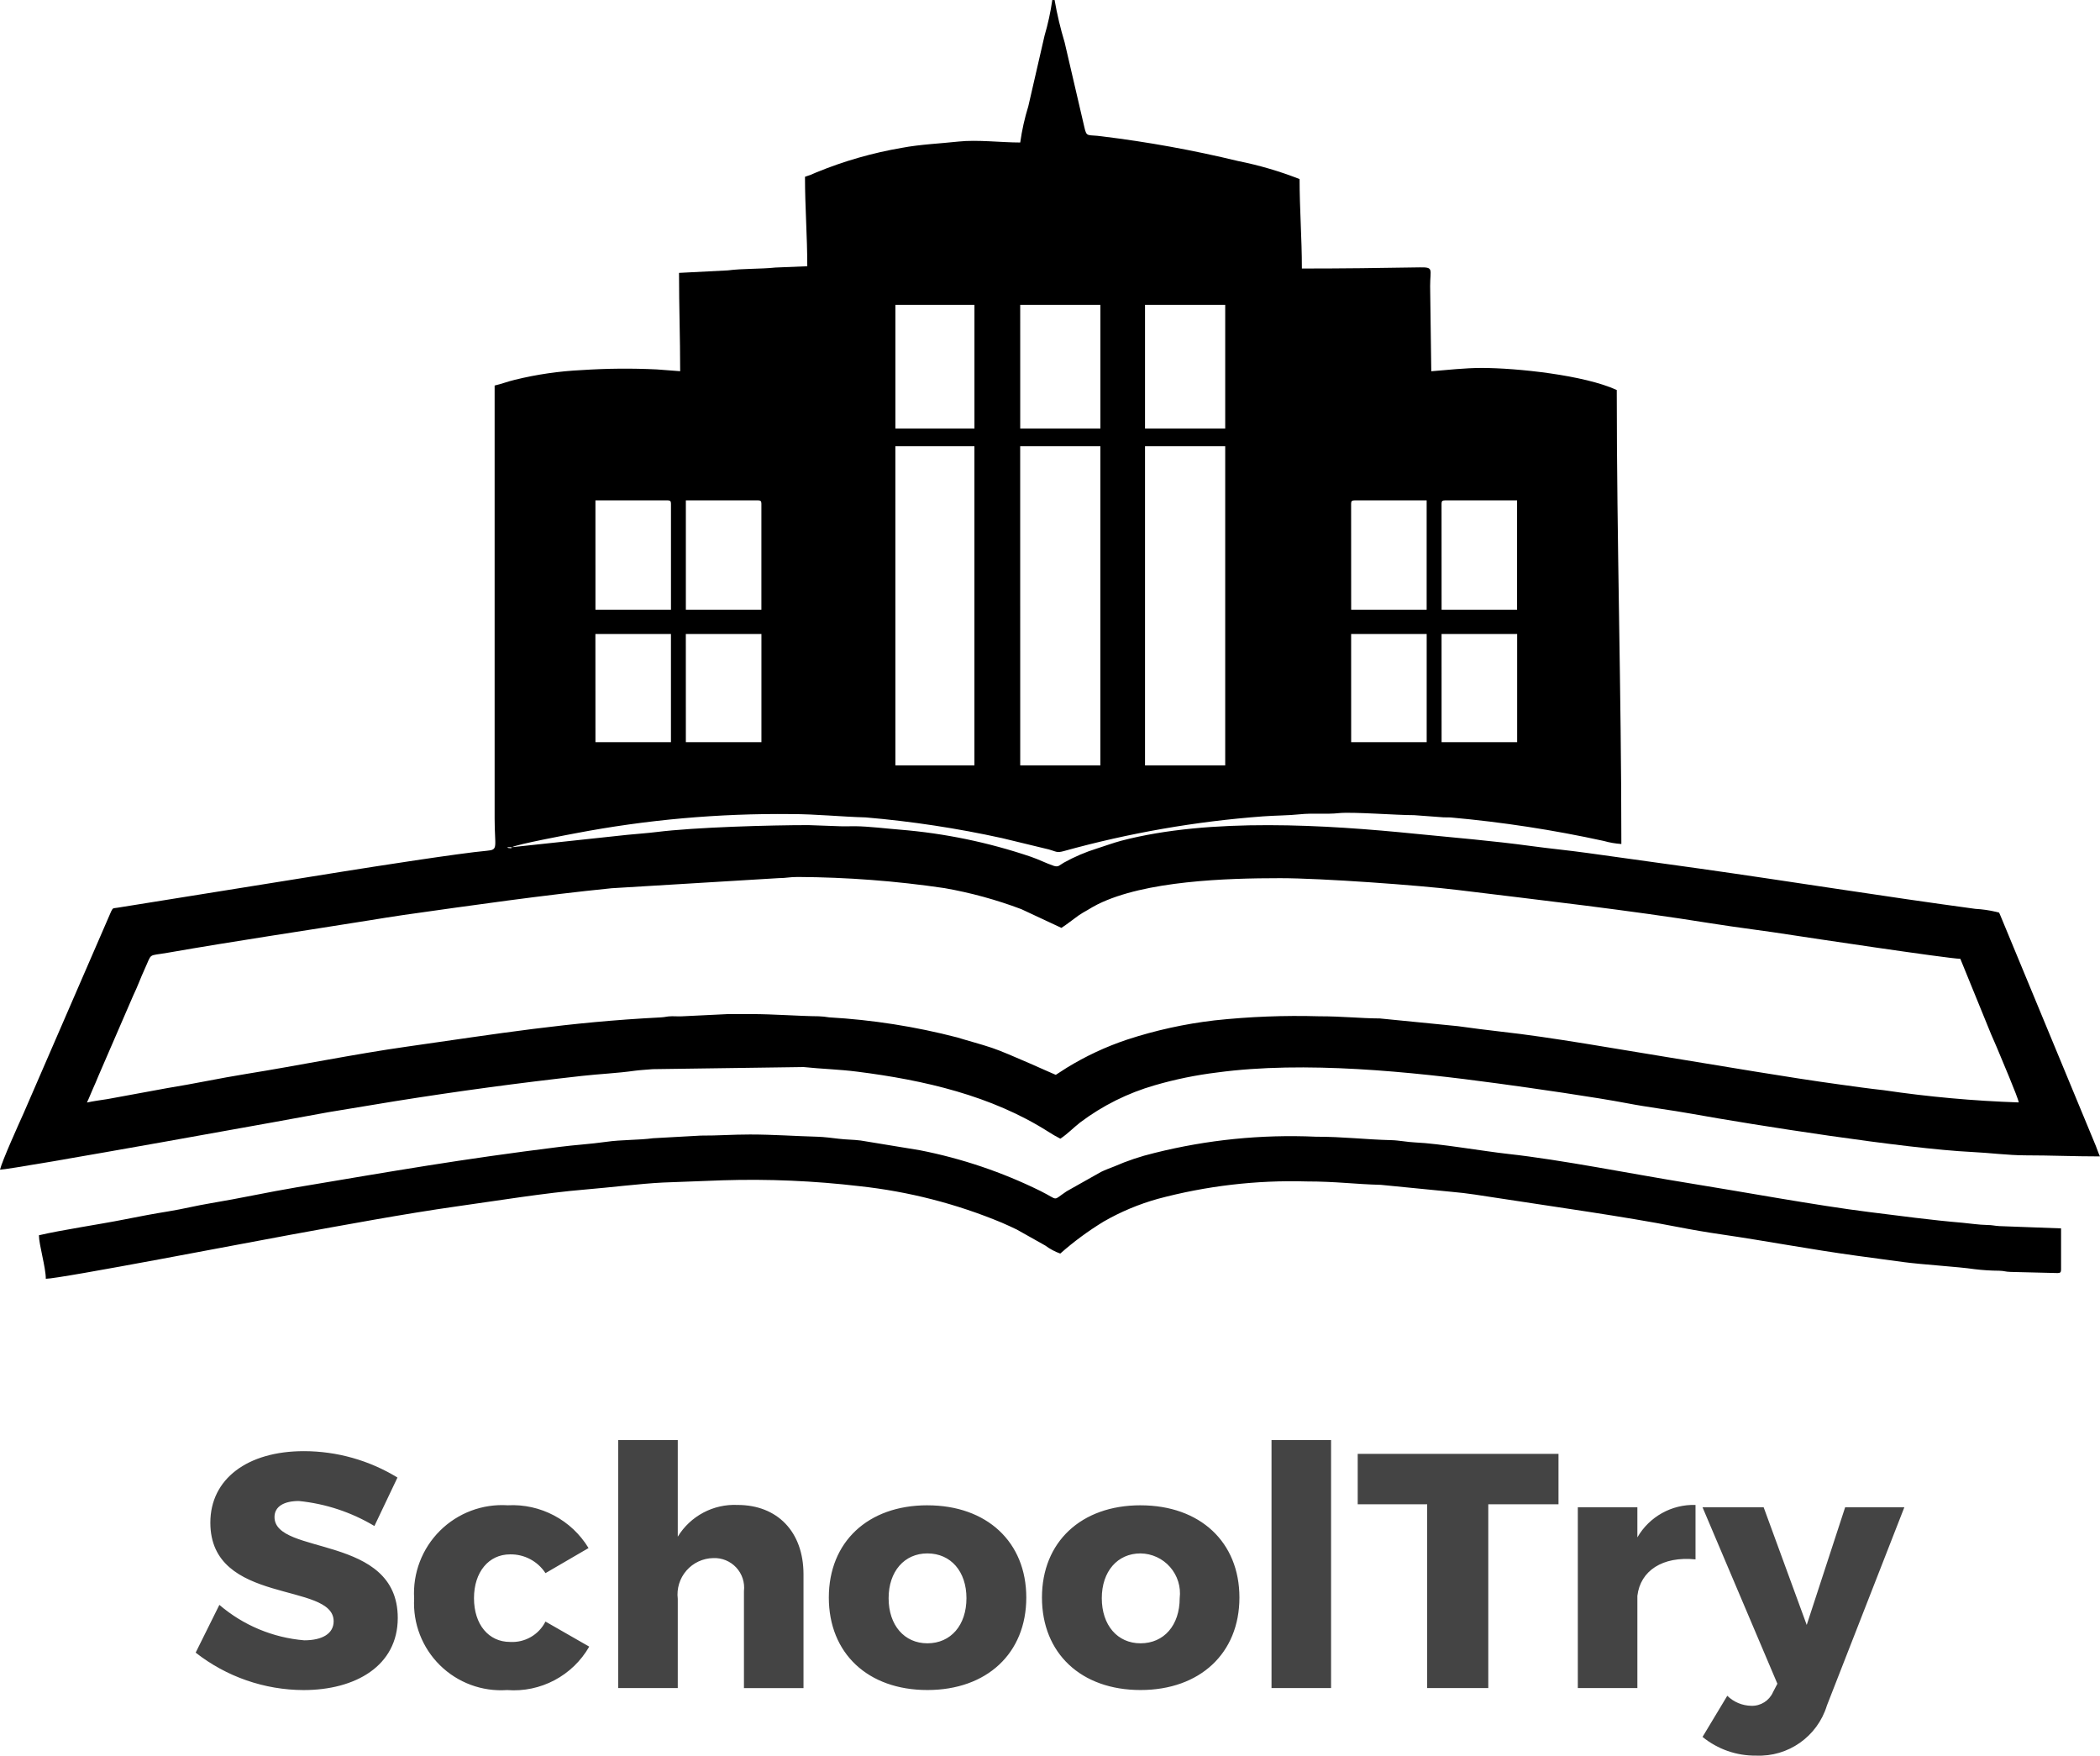
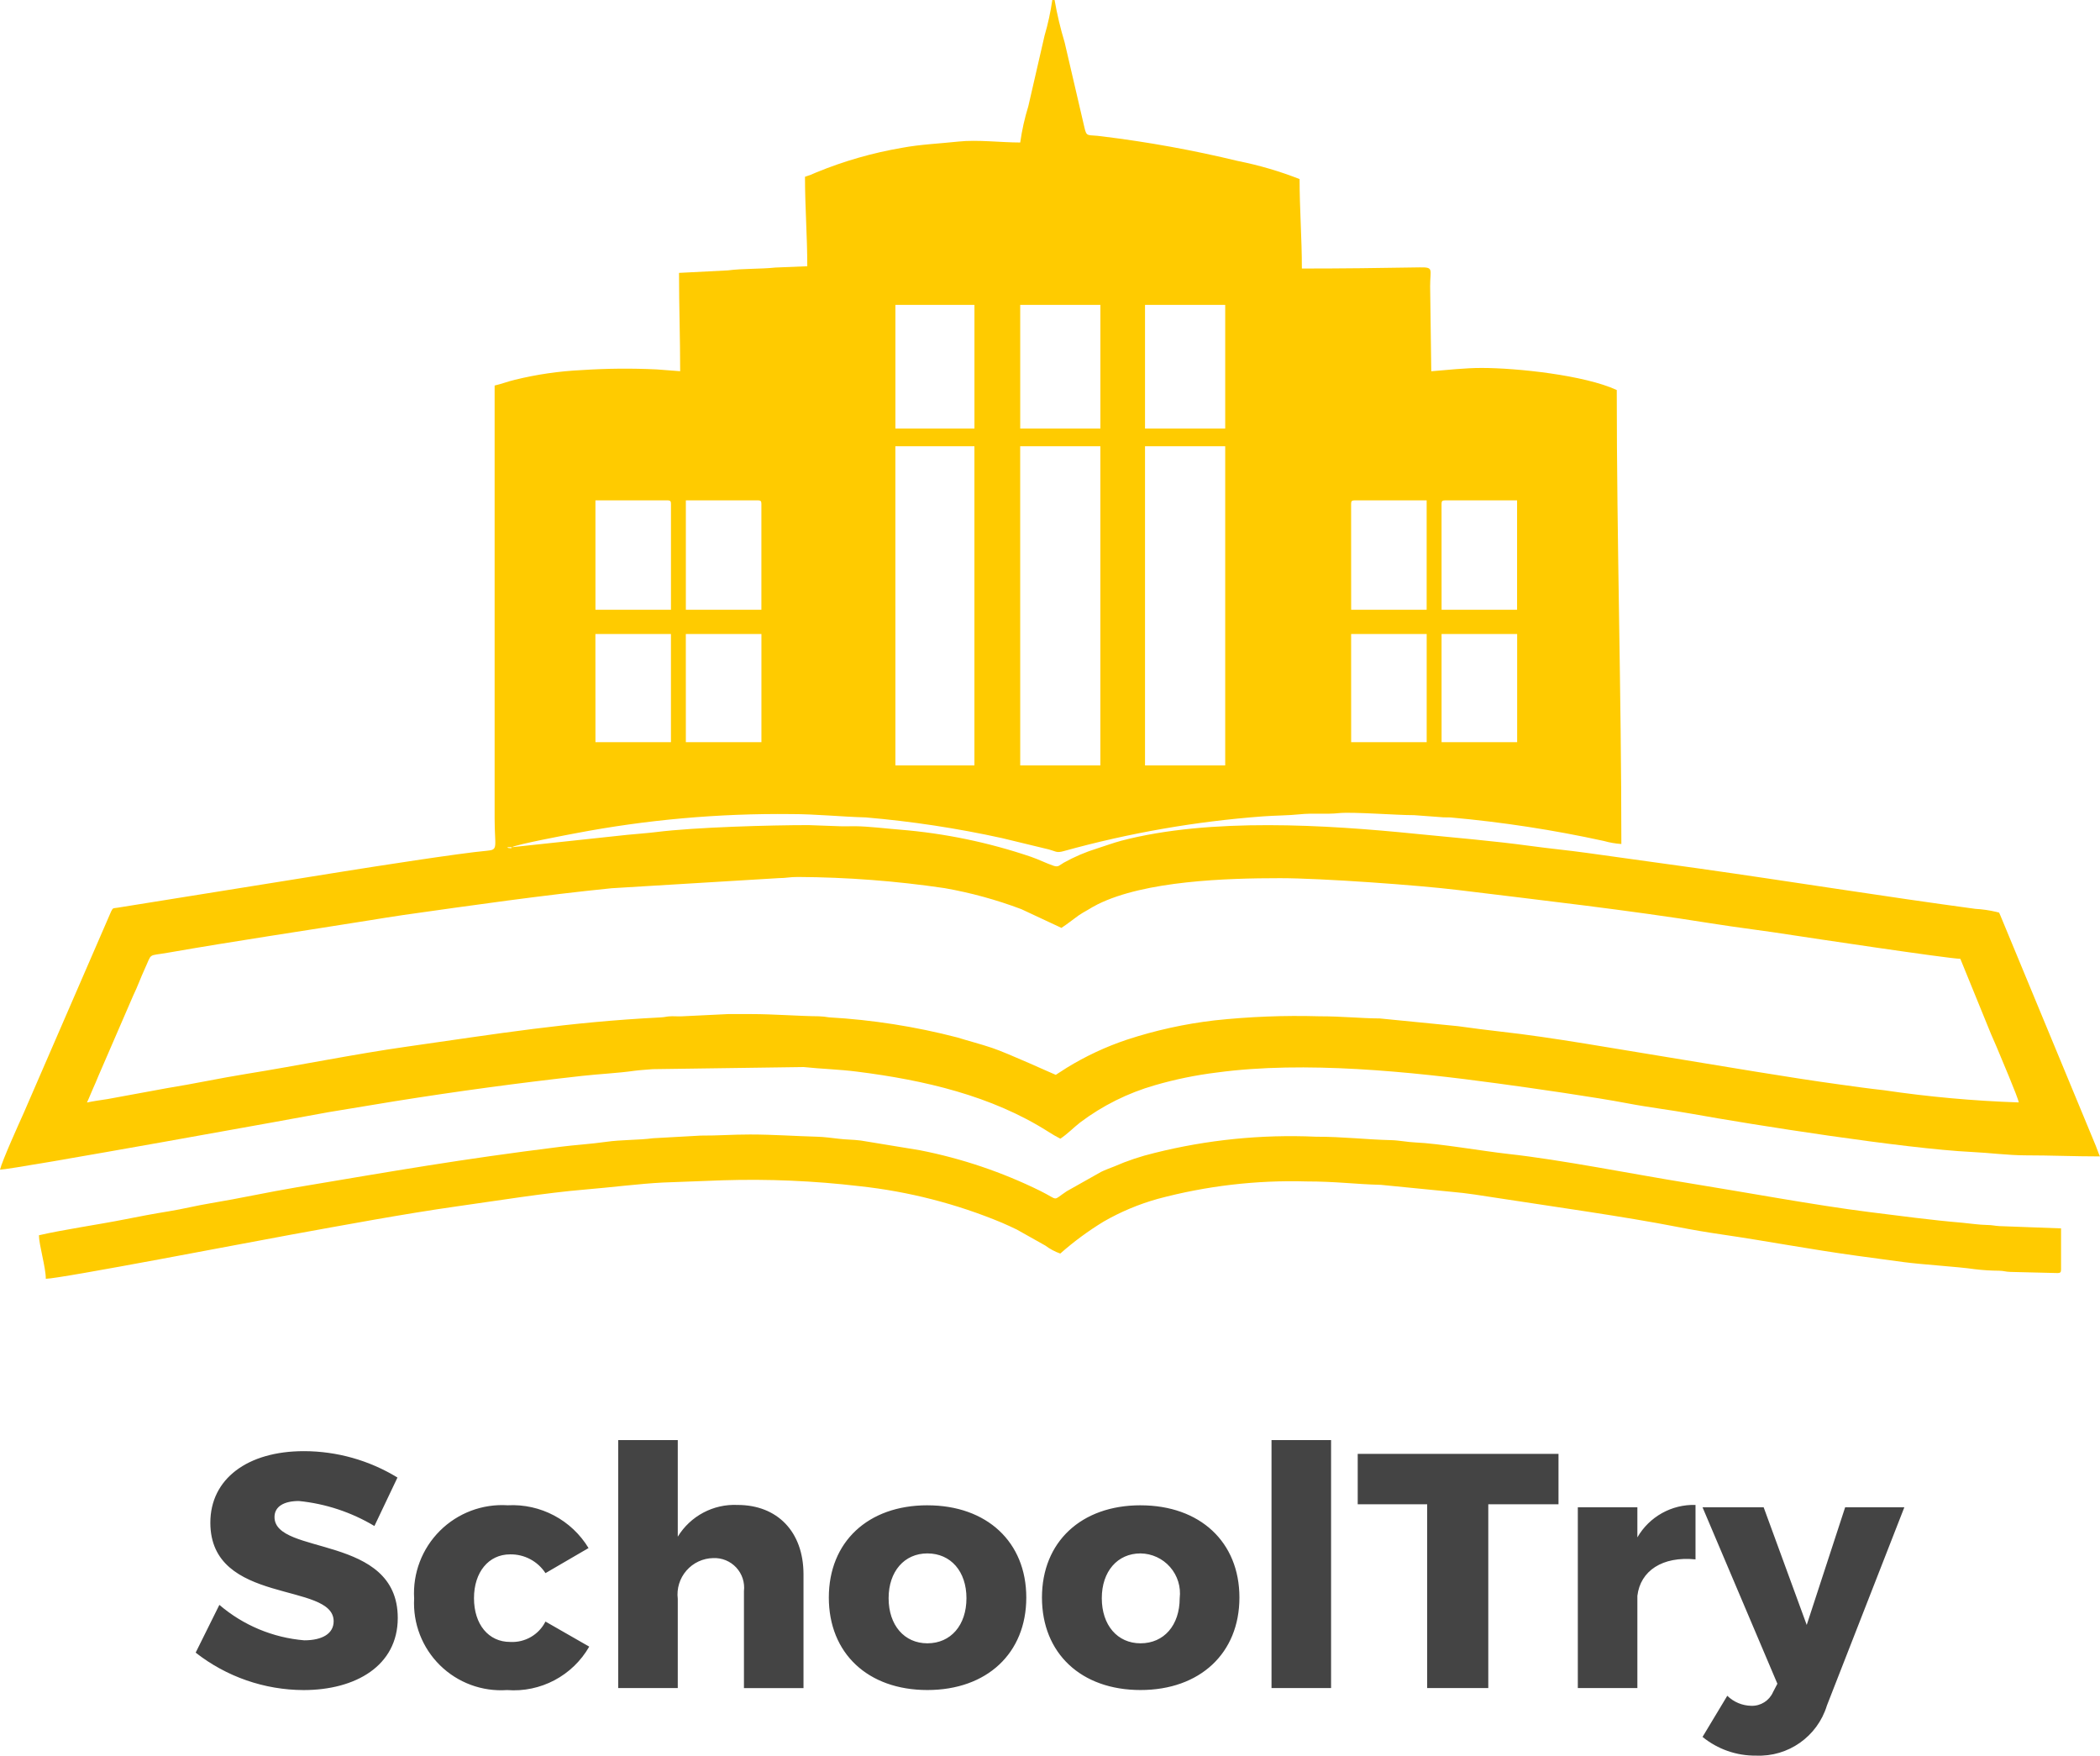
<svg xmlns="http://www.w3.org/2000/svg" width="134" height="112" viewBox="0 0 134 112">
  <g id="Layer_x0020_1" transform="translate(0 0)">
-     <path id="Path_727" data-name="Path 727" d="M5.553,70.322c.131-.261.242-.571.366-.841s.245-.562.363-.847L8.5,63.512c.28-.574.462-1.108.732-1.692.49-1.062.166-.811,1.477-1.041,4.324-.755,8.578-1.378,12.9-2.072.723-.117,1.392-.227,2.137-.335,4.356-.617,8.938-1.271,13.282-1.707l10.658-.645c.478,0,.7-.077,1.239-.074a66.493,66.493,0,0,1,9.346.712A27.228,27.228,0,0,1,65.172,58l2.557,1.194c.379-.246.71-.516,1.086-.786a6.727,6.727,0,0,1,.583-.353c.232-.138.392-.239.646-.365,3.028-1.5,8.187-1.667,11.642-1.667,2.633,0,8.808.445,11.346.755,5.286.648,10.877,1.28,16.074,2.115,1.783.286,3.617.5,5.334.774.5.08,9.948,1.5,10.648,1.5l1.856,4.55c.156.4.322.734.471,1.1.258.629,1.372,3.23,1.4,3.512a76.189,76.189,0,0,1-8.617-.78c-.923-.1-1.837-.23-2.77-.359-3.382-.461-7.391-1.161-10.795-1.71-3.34-.537-7.645-1.314-10.839-1.664-.9-.1-1.856-.227-2.777-.353l-4.971-.491c-1.245-.006-2.36-.138-3.875-.138a49.229,49.229,0,0,0-6.671.261,28.586,28.586,0,0,0-5.592,1.231,18.648,18.648,0,0,0-3.84,1.793c-.258.166-.462.295-.7.451-.073-.018-3.038-1.375-4.063-1.719-.751-.252-1.5-.442-2.229-.669a42.1,42.1,0,0,0-8.171-1.28,4.989,4.989,0,0,0-.659-.068c-1.232-.009-2.888-.141-4.315-.141H46.468l-2.853.138c-.229.018-.5,0-.729,0-.376.006-.4.058-.726.074-5.929.3-10.416,1.044-16.189,1.864-3.321.47-6.961,1.213-10.253,1.741-1.7.273-3.34.632-5.05.906l-3.808.7c-.452.071-.888.126-1.306.218ZM32.661,54.047c-.137.083.162.077-.146.058-.156-.012-.067-.009-.146-.058Zm40.4-25.58H78.18V48.831H73.063V28.466Zm-7.964,0h5.117V48.831H65.1Zm-7.964,0h5.044V48.831H57.135Zm34.852,11.98h4.824v6.9H91.987Zm-5.77,0h4.821v6.9H86.217Zm-42.453,0h4.824v6.9H43.764Zm-5.77,0h4.821v6.9H37.995Zm53.992-8.314c0-.163.051-.212.22-.212h4.6V38.9H91.987Zm-5.77,0c0-.163.051-.212.22-.212h4.6V38.9H86.217ZM43.764,31.92h4.6c.169,0,.22.049.22.212V38.9H43.764V31.92Zm-5.77,0h4.6c.169,0,.22.049.22.212V38.9H37.995ZM73.063,19.449H78.18v7.89H73.063v-7.89Zm-7.964,0h5.117v7.89H65.1Zm-7.964,0h5.044v7.89H57.135Zm-24.474,34.6c.3-.184,3.726-.826,4.047-.887a69.285,69.285,0,0,1,13.778-1.228c1.6,0,3.213.172,4.751.212a67.166,67.166,0,0,1,8.709,1.323l2.98.721c.481.129.487.239.974.1a65.826,65.826,0,0,1,12.692-2.21c.783-.058,1.621-.055,2.347-.132.774-.086,1.732.009,2.484-.074.872-.092,3.706.132,4.811.129l1.7.126c.226.028.411.006.634.021a78.532,78.532,0,0,1,9.776,1.5,5.415,5.415,0,0,0,1.114.193c0-9.68-.293-19.277-.293-28.961-2.054-.952-6.391-1.409-8.623-1.409-1.073,0-2.184.129-3.213.212l-.073-5.428c0-1.087.252-1.213-.656-1.2-2.512.043-4.945.074-7.528.074,0-1.953-.146-3.8-.146-5.707A23.156,23.156,0,0,0,79,10.273,76.337,76.337,0,0,0,70.331,8.7c-.949-.135-.987.089-1.14-.593L67.933,2.7a22.812,22.812,0,0,1-.64-2.7h-.146a16.313,16.313,0,0,1-.494,2.272l-1.035,4.5A14.822,14.822,0,0,0,65.1,9.091c-1.223,0-2.726-.19-3.933-.061-1.15.126-2.461.181-3.611.4a25.81,25.81,0,0,0-5.461,1.566,5.657,5.657,0,0,1-.729.282c0,1.953.146,3.764.146,5.707l-2.038.083c-.917.1-2.1.058-3.025.181l-3.121.16c0,2.174.073,4.139.073,6.272l-1.493-.114a41.759,41.759,0,0,0-4.792.043,22.23,22.23,0,0,0-4.254.617c-.459.107-.872.273-1.3.368V52.214c0,1.854.261,1.993-.494,2.06-1.739.154-7.378,1.038-9.088,1.311L7.508,57.906c-.318.049-.29,0-.414.233L1.512,71.006C1.2,71.7.14,74.043,0,74.62c.751,0,19.851-3.454,20.962-3.669l4.245-.7c4.009-.639,7.871-1.161,11.915-1.612,1.114-.126,2.274-.172,3.388-.332.322-.043.866-.074,1.14-.1l9.629-.135c1.111.12,2.28.147,3.423.295,4.276.54,8.566,1.532,12.18,3.825.271.172.506.313.777.451.452-.295.834-.7,1.264-1.035a14.623,14.623,0,0,1,4.77-2.376,25.055,25.055,0,0,1,3.977-.814c5.572-.752,12.352-.055,17.9.7,2.178.295,6.241.878,8.26,1.265,1.357.261,2.742.421,4.127.672,3.872.7,13.625,2.232,17.861,2.435,1.118.052,2.3.212,3.429.215,1.6,0,3.086.068,4.751.068-.089-.181-.175-.445-.261-.663l-6.091-14.7c-.143-.279.01-.147-.264-.236a7.51,7.51,0,0,0-1.334-.193c-5.926-.8-11.737-1.741-17.641-2.576l-7.091-.986c-1.226-.172-2.42-.282-3.627-.448-2.436-.332-4.866-.531-7.372-.78-5.652-.568-13.09-1.047-18.774.445-.516.138-1.025.329-1.538.491a11.161,11.161,0,0,0-2.127.909c-.277.157-.331.3-.64.2-.513-.175-.917-.393-1.452-.577a34.776,34.776,0,0,0-8.365-1.732c-.863-.068-2-.209-2.84-.218-.331-.006-.7.018-1.025,0l-1.971-.071c-2.414,0-7.219.132-9.7.442-.538.068-1.3.123-1.86.178l-7.365.789Z" transform="translate(0 0)" fill="#000" fill-rule="evenodd" />
-     <path id="Path_728" data-name="Path 728" d="M7.8,239.849c0,.6.439,2.048.439,2.777.9,0,13.358-2.4,15.667-2.818,3.356-.608,7.177-1.322,10.549-1.8,2.516-.353,5.665-.866,8.2-1.076,1.554-.127,3.49-.373,4.961-.446l3.8-.143a58.822,58.822,0,0,1,8.754.376,32.765,32.765,0,0,1,9.072,2.328c.325.146.637.28.952.436l1.825,1.025a3.6,3.6,0,0,0,.952.509,19.5,19.5,0,0,1,2.773-2.044,15.075,15.075,0,0,1,3.452-1.446,32.97,32.97,0,0,1,9.483-1.111c1.923,0,3.063.175,4.748.217l4.525.446c.943.076,2.009.255,2.958.4,3.439.532,8.056,1.175,11.46,1.841.955.185,1.818.334,2.809.478,2.879.42,5.62.949,8.648,1.363.978.134,1.876.255,2.894.392,1.3.175,3.519.3,4.585.459a13.7,13.7,0,0,0,1.576.1c.363.01.366.067.729.076l3,.073c.169,0,.22-.051.22-.22v-2.63l-3.945-.146c-.331-.019-.4-.067-.806-.073-.468-.006-1.1-.1-1.538-.14-2.035-.172-3.952-.436-5.964-.685-3.359-.42-8.12-1.3-11.527-1.847-3.544-.57-8.1-1.487-11.511-1.86-1.579-.175-4.382-.666-5.916-.732-.484-.019-1.06-.137-1.535-.146-1.684-.041-3.012-.22-4.824-.22A35.732,35.732,0,0,0,78.981,234.6a15.341,15.341,0,0,0-2.573.863c-.274.108-.551.207-.828.341l-2.2,1.239c-.952.63-.446.592-1.675-.019a30.774,30.774,0,0,0-7.7-2.6l-3.764-.618c-.5-.064-.92-.051-1.423-.115-.3-.038-.993-.121-1.331-.127-1.43-.038-2.834-.143-4.315-.143-1.143,0-2.028.076-3.143.07l-3.047.169c-.911.124-2.012.089-2.984.229-1,.143-2.028.2-2.968.322-6.407.8-10.5,1.525-16.781,2.579-1.793.3-3.659.713-5.49,1.016-.914.15-1.761.369-2.694.519s-1.86.325-2.78.509c-1.678.334-3.952.659-5.486,1.016Z" transform="translate(-5.316 -161.046)" fill="#000" fill-rule="evenodd" />
+     <path id="Path_727" data-name="Path 727" d="M5.553,70.322c.131-.261.242-.571.366-.841s.245-.562.363-.847L8.5,63.512c.28-.574.462-1.108.732-1.692.49-1.062.166-.811,1.477-1.041,4.324-.755,8.578-1.378,12.9-2.072.723-.117,1.392-.227,2.137-.335,4.356-.617,8.938-1.271,13.282-1.707l10.658-.645c.478,0,.7-.077,1.239-.074a66.493,66.493,0,0,1,9.346.712A27.228,27.228,0,0,1,65.172,58l2.557,1.194c.379-.246.71-.516,1.086-.786a6.727,6.727,0,0,1,.583-.353c.232-.138.392-.239.646-.365,3.028-1.5,8.187-1.667,11.642-1.667,2.633,0,8.808.445,11.346.755,5.286.648,10.877,1.28,16.074,2.115,1.783.286,3.617.5,5.334.774.5.08,9.948,1.5,10.648,1.5l1.856,4.55c.156.4.322.734.471,1.1.258.629,1.372,3.23,1.4,3.512a76.189,76.189,0,0,1-8.617-.78c-.923-.1-1.837-.23-2.77-.359-3.382-.461-7.391-1.161-10.795-1.71-3.34-.537-7.645-1.314-10.839-1.664-.9-.1-1.856-.227-2.777-.353l-4.971-.491c-1.245-.006-2.36-.138-3.875-.138a49.229,49.229,0,0,0-6.671.261,28.586,28.586,0,0,0-5.592,1.231,18.648,18.648,0,0,0-3.84,1.793c-.258.166-.462.295-.7.451-.073-.018-3.038-1.375-4.063-1.719-.751-.252-1.5-.442-2.229-.669a42.1,42.1,0,0,0-8.171-1.28,4.989,4.989,0,0,0-.659-.068c-1.232-.009-2.888-.141-4.315-.141H46.468l-2.853.138c-.229.018-.5,0-.729,0-.376.006-.4.058-.726.074-5.929.3-10.416,1.044-16.189,1.864-3.321.47-6.961,1.213-10.253,1.741-1.7.273-3.34.632-5.05.906l-3.808.7c-.452.071-.888.126-1.306.218ZM32.661,54.047c-.137.083.162.077-.146.058-.156-.012-.067-.009-.146-.058Zm40.4-25.58H78.18V48.831H73.063V28.466Zm-7.964,0h5.117V48.831H65.1Zm-7.964,0h5.044V48.831H57.135Zm34.852,11.98h4.824v6.9H91.987Zm-5.77,0h4.821v6.9H86.217Zm-42.453,0h4.824v6.9H43.764Zm-5.77,0h4.821v6.9H37.995Zm53.992-8.314c0-.163.051-.212.22-.212h4.6V38.9H91.987Zm-5.77,0c0-.163.051-.212.22-.212h4.6V38.9H86.217ZM43.764,31.92h4.6c.169,0,.22.049.22.212V38.9H43.764V31.92Zm-5.77,0h4.6c.169,0,.22.049.22.212V38.9H37.995ZM73.063,19.449H78.18v7.89H73.063v-7.89Zm-7.964,0h5.117v7.89H65.1Zm-7.964,0h5.044v7.89H57.135Zm-24.474,34.6c.3-.184,3.726-.826,4.047-.887a69.285,69.285,0,0,1,13.778-1.228c1.6,0,3.213.172,4.751.212a67.166,67.166,0,0,1,8.709,1.323l2.98.721c.481.129.487.239.974.1a65.826,65.826,0,0,1,12.692-2.21c.783-.058,1.621-.055,2.347-.132.774-.086,1.732.009,2.484-.074.872-.092,3.706.132,4.811.129l1.7.126c.226.028.411.006.634.021a78.532,78.532,0,0,1,9.776,1.5,5.415,5.415,0,0,0,1.114.193c0-9.68-.293-19.277-.293-28.961-2.054-.952-6.391-1.409-8.623-1.409-1.073,0-2.184.129-3.213.212l-.073-5.428c0-1.087.252-1.213-.656-1.2-2.512.043-4.945.074-7.528.074,0-1.953-.146-3.8-.146-5.707A23.156,23.156,0,0,0,79,10.273,76.337,76.337,0,0,0,70.331,8.7c-.949-.135-.987.089-1.14-.593L67.933,2.7a22.812,22.812,0,0,1-.64-2.7h-.146a16.313,16.313,0,0,1-.494,2.272l-1.035,4.5A14.822,14.822,0,0,0,65.1,9.091c-1.223,0-2.726-.19-3.933-.061-1.15.126-2.461.181-3.611.4a25.81,25.81,0,0,0-5.461,1.566,5.657,5.657,0,0,1-.729.282c0,1.953.146,3.764.146,5.707l-2.038.083c-.917.1-2.1.058-3.025.181l-3.121.16c0,2.174.073,4.139.073,6.272l-1.493-.114a41.759,41.759,0,0,0-4.792.043,22.23,22.23,0,0,0-4.254.617c-.459.107-.872.273-1.3.368V52.214c0,1.854.261,1.993-.494,2.06-1.739.154-7.378,1.038-9.088,1.311L7.508,57.906c-.318.049-.29,0-.414.233L1.512,71.006C1.2,71.7.14,74.043,0,74.62c.751,0,19.851-3.454,20.962-3.669l4.245-.7c4.009-.639,7.871-1.161,11.915-1.612,1.114-.126,2.274-.172,3.388-.332.322-.043.866-.074,1.14-.1l9.629-.135c1.111.12,2.28.147,3.423.295,4.276.54,8.566,1.532,12.18,3.825.271.172.506.313.777.451.452-.295.834-.7,1.264-1.035a14.623,14.623,0,0,1,4.77-2.376,25.055,25.055,0,0,1,3.977-.814c5.572-.752,12.352-.055,17.9.7,2.178.295,6.241.878,8.26,1.265,1.357.261,2.742.421,4.127.672,3.872.7,13.625,2.232,17.861,2.435,1.118.052,2.3.212,3.429.215,1.6,0,3.086.068,4.751.068-.089-.181-.175-.445-.261-.663l-6.091-14.7c-.143-.279.01-.147-.264-.236a7.51,7.51,0,0,0-1.334-.193c-5.926-.8-11.737-1.741-17.641-2.576l-7.091-.986c-1.226-.172-2.42-.282-3.627-.448-2.436-.332-4.866-.531-7.372-.78-5.652-.568-13.09-1.047-18.774.445-.516.138-1.025.329-1.538.491a11.161,11.161,0,0,0-2.127.909c-.277.157-.331.3-.64.2-.513-.175-.917-.393-1.452-.577a34.776,34.776,0,0,0-8.365-1.732c-.863-.068-2-.209-2.84-.218-.331-.006-.7.018-1.025,0l-1.971-.071c-2.414,0-7.219.132-9.7.442-.538.068-1.3.123-1.86.178l-7.365.789Z" transform="translate(0 0)" fill="#ffcb00" fill-rule="evenodd" />
+     <path id="Path_728" data-name="Path 728" d="M7.8,239.849c0,.6.439,2.048.439,2.777.9,0,13.358-2.4,15.667-2.818,3.356-.608,7.177-1.322,10.549-1.8,2.516-.353,5.665-.866,8.2-1.076,1.554-.127,3.49-.373,4.961-.446l3.8-.143a58.822,58.822,0,0,1,8.754.376,32.765,32.765,0,0,1,9.072,2.328c.325.146.637.28.952.436l1.825,1.025a3.6,3.6,0,0,0,.952.509,19.5,19.5,0,0,1,2.773-2.044,15.075,15.075,0,0,1,3.452-1.446,32.97,32.97,0,0,1,9.483-1.111c1.923,0,3.063.175,4.748.217l4.525.446c.943.076,2.009.255,2.958.4,3.439.532,8.056,1.175,11.46,1.841.955.185,1.818.334,2.809.478,2.879.42,5.62.949,8.648,1.363.978.134,1.876.255,2.894.392,1.3.175,3.519.3,4.585.459a13.7,13.7,0,0,0,1.576.1c.363.01.366.067.729.076l3,.073c.169,0,.22-.051.22-.22v-2.63l-3.945-.146c-.331-.019-.4-.067-.806-.073-.468-.006-1.1-.1-1.538-.14-2.035-.172-3.952-.436-5.964-.685-3.359-.42-8.12-1.3-11.527-1.847-3.544-.57-8.1-1.487-11.511-1.86-1.579-.175-4.382-.666-5.916-.732-.484-.019-1.06-.137-1.535-.146-1.684-.041-3.012-.22-4.824-.22A35.732,35.732,0,0,0,78.981,234.6a15.341,15.341,0,0,0-2.573.863c-.274.108-.551.207-.828.341l-2.2,1.239c-.952.63-.446.592-1.675-.019a30.774,30.774,0,0,0-7.7-2.6l-3.764-.618c-.5-.064-.92-.051-1.423-.115-.3-.038-.993-.121-1.331-.127-1.43-.038-2.834-.143-4.315-.143-1.143,0-2.028.076-3.143.07l-3.047.169c-.911.124-2.012.089-2.984.229-1,.143-2.028.2-2.968.322-6.407.8-10.5,1.525-16.781,2.579-1.793.3-3.659.713-5.49,1.016-.914.15-1.761.369-2.694.519s-1.86.325-2.78.509c-1.678.334-3.952.659-5.486,1.016Z" transform="translate(-5.316 -161.046)" fill="#ffcb00" fill-rule="evenodd" />
    <path id="Path_729" data-name="Path 729" d="M50.616,302.71l1.471-3.092a11.465,11.465,0,0,0-5.97-1.684c-3.6,0-5.97,1.771-5.97,4.563,0,5.286,7.868,3.751,7.868,6.289,0,.79-.726,1.216-1.876,1.216a9.546,9.546,0,0,1-5.416-2.261l-1.513,3.047a11.222,11.222,0,0,0,6.884,2.388c3.328,0,6.012-1.554,6.012-4.6,0-5.372-7.865-3.964-7.865-6.439,0-.681.618-1.022,1.554-1.022A11.636,11.636,0,0,1,50.616,302.71Zm10.916,3.006,2.748-1.6a5.678,5.678,0,0,0-5.159-2.729,5.623,5.623,0,0,0-5.97,5.948,5.551,5.551,0,0,0,5.929,5.84,5.546,5.546,0,0,0,5.244-2.77l-2.793-1.6a2.373,2.373,0,0,1-2.261,1.3c-1.363,0-2.3-1.108-2.3-2.793,0-1.662.939-2.793,2.3-2.793A2.64,2.64,0,0,1,61.532,305.716Zm12.259-4.35a4.243,4.243,0,0,0-3.818,2.025V297.23h-3.8v15.819h3.8v-5.693a2.321,2.321,0,0,1,2.261-2.6,1.891,1.891,0,0,1,1.962,2.111v6.184h3.8v-7.27C77.991,303.073,76.326,301.366,73.791,301.366Zm12.11.022c-3.8,0-6.289,2.344-6.289,5.885,0,3.56,2.493,5.9,6.289,5.9s6.311-2.344,6.311-5.9C92.212,303.732,89.7,301.389,85.9,301.389Zm0,3.07c1.493,0,2.493,1.149,2.493,2.856,0,1.726-1,2.879-2.493,2.879-1.471,0-2.474-1.153-2.474-2.879C83.427,305.608,84.43,304.458,85.9,304.458Zm13.6-3.07c-3.792,0-6.289,2.344-6.289,5.885,0,3.56,2.5,5.9,6.289,5.9s6.311-2.344,6.311-5.9C105.812,303.732,103.3,301.389,99.5,301.389Zm0,3.07a2.55,2.55,0,0,1,2.5,2.856c0,1.726-1,2.879-2.5,2.879-1.471,0-2.471-1.153-2.471-2.879C97.03,305.608,98.03,304.458,99.5,304.458Zm8.359-7.228v15.819h3.8V297.23Zm5.5.876v3.219h4.432v11.724h3.9V301.325h4.48v-3.219Zm17.845,5.327v-1.917h-3.8v11.533h3.8v-5.885c.191-1.6,1.6-2.538,3.71-2.325v-3.474A4.144,4.144,0,0,0,131.206,303.433Zm12.087,10.747,4.948-12.664h-3.777l-2.452,7.505-2.748-7.505h-3.9l4.776,11.256-.277.532a1.463,1.463,0,0,1-1.385.876,2.249,2.249,0,0,1-1.535-.64l-1.579,2.624a5.3,5.3,0,0,0,3.414,1.194A4.522,4.522,0,0,0,143.294,314.18Z" transform="translate(-26.725 -205.358)" fill="#444" />
  </g>
</svg>
